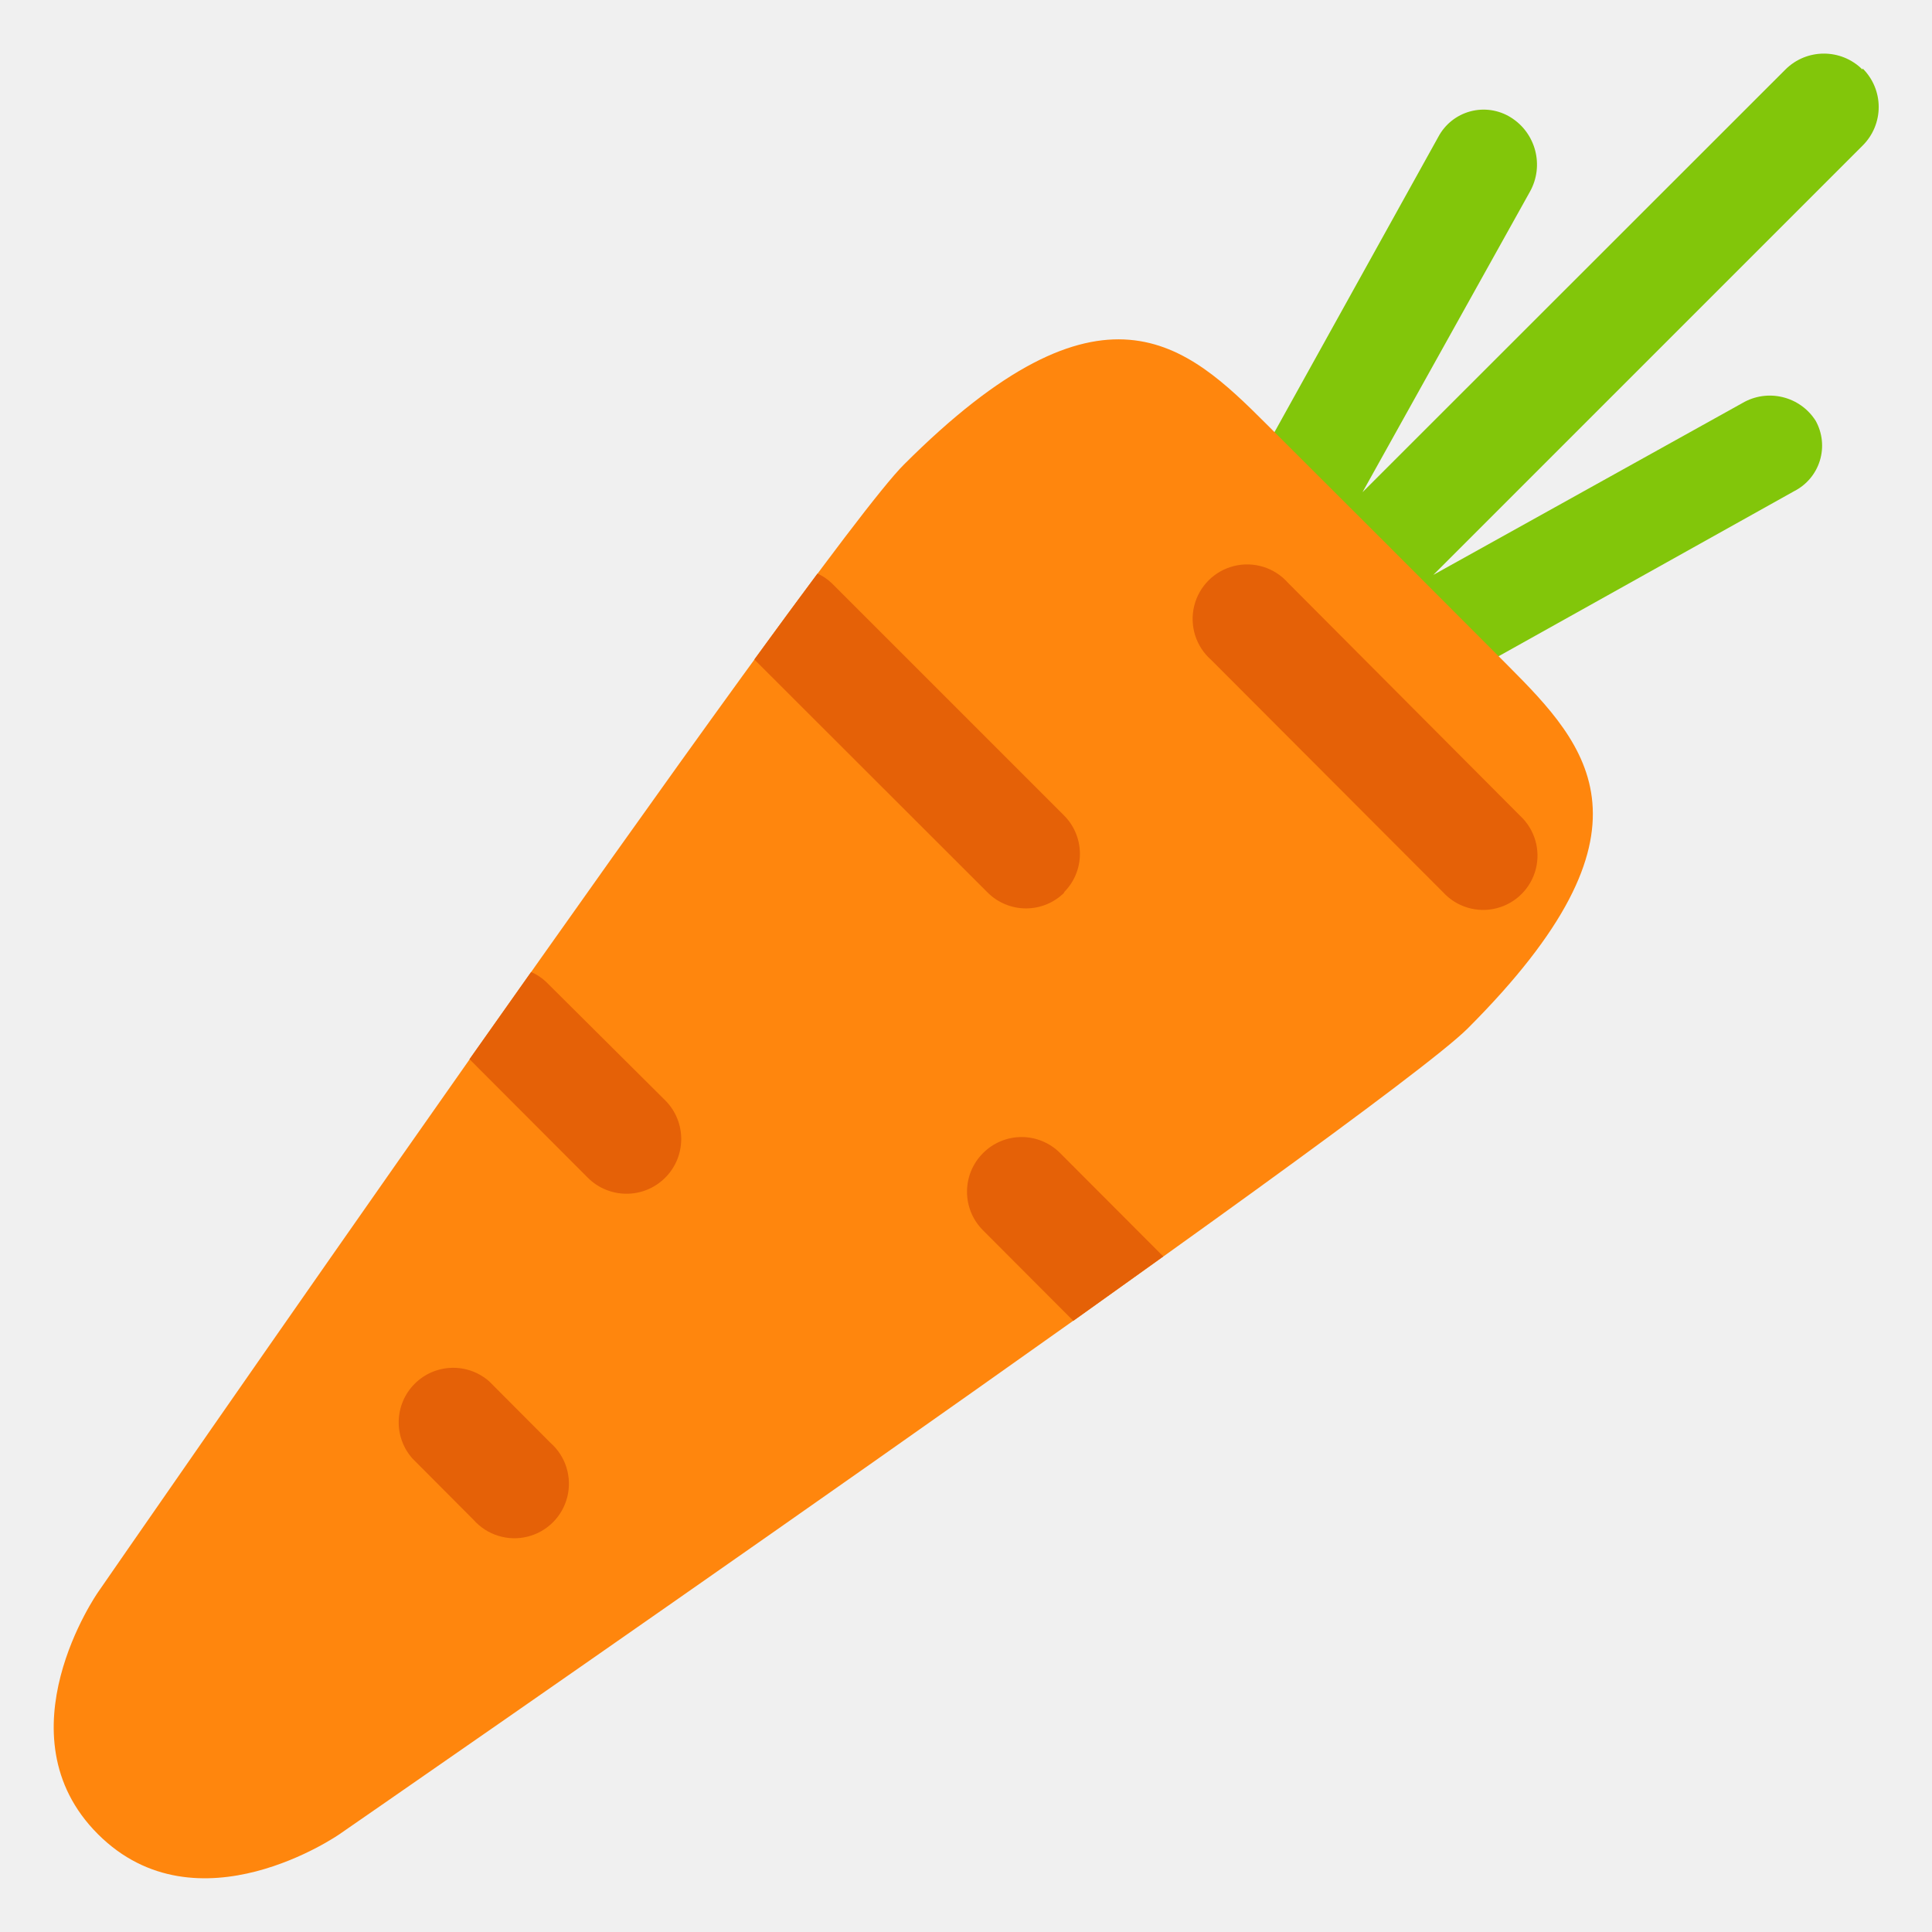
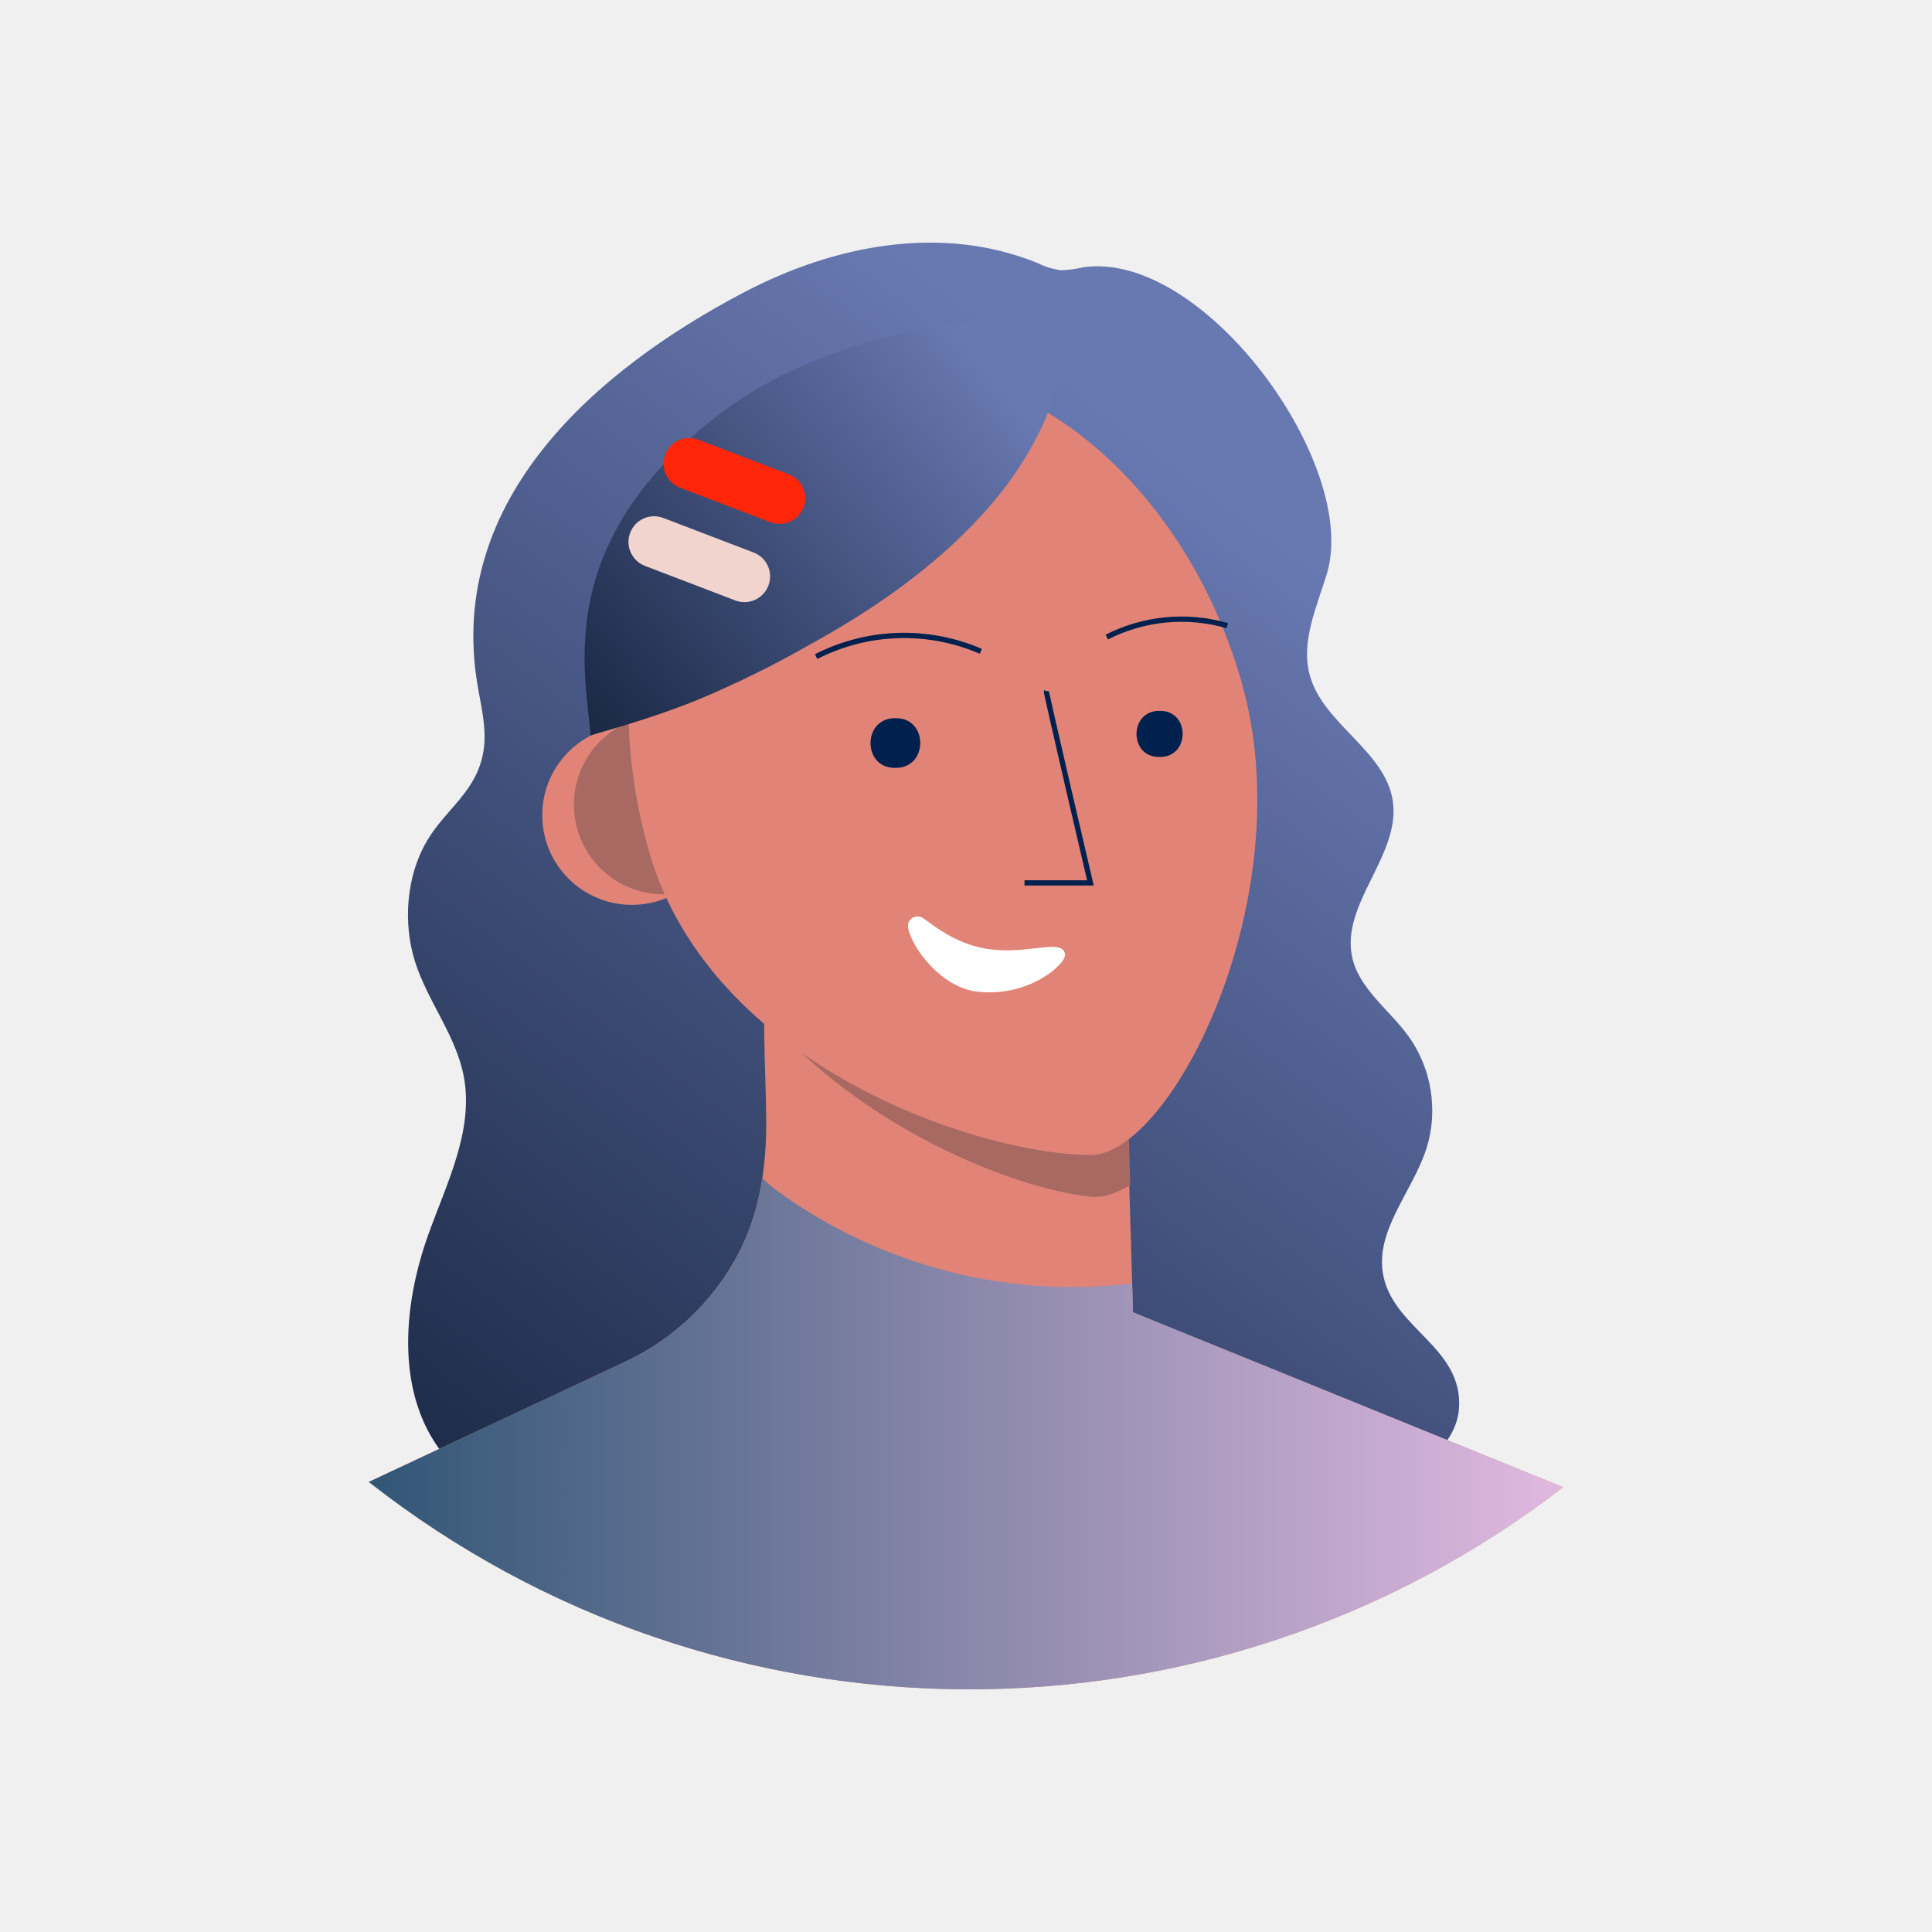
- <svg xmlns="http://www.w3.org/2000/svg" viewBox="0 0 90 90">
+ <svg xmlns="http://www.w3.org/2000/svg" xmlns:xlink="http://www.w3.org/1999/xlink" id="Layer_1" data-name="Layer 1" viewBox="0 0 366.34 366.34">
  <defs>
-     <style>.cls-1{fill:#82c60a;}.cls-2{fill:#ff860d;}.cls-3{fill:#e56107;}</style>
+     <style>.cls-1{fill:url(#linear-gradient);}.cls-2{fill:#e18477;}.cls-3{fill:#a76962;}.cls-4{fill:#00214e;}.cls-5{fill:url(#linear-gradient-2);}.cls-6{fill:none;stroke:#00214e;stroke-miterlimit:10;}.cls-7{fill:url(#linear-gradient-3);}.cls-8{fill:#ff2609;}.cls-9{fill:#f2d4cf;}.cls-10{fill:#fff;}</style>
+     <linearGradient id="linear-gradient" x1="87.83" y1="312.28" x2="245.56" y2="104.06" gradientUnits="userSpaceOnUse">
+       <stop offset="0" stop-color="#16243f" />
+       <stop offset="1" stop-color="#6878b1" />
+     </linearGradient>
+     <linearGradient id="linear-gradient-2" x1="103.72" y1="136.5" x2="185.85" y2="68.22" xlink:href="#linear-gradient" />
+     <linearGradient id="linear-gradient-3" x1="69.93" y1="271.9" x2="296.41" y2="271.9" gradientUnits="userSpaceOnUse">
+       <stop offset="0" stop-color="#315676" />
+       <stop offset="1" stop-color="#e1b9e0" />
+     </linearGradient>
  </defs>
-   <g id="carrot">
-     <g id="carrot-2" data-name="carrot">
-       <path class="cls-1" d="M86.76,3.24a2.54,2.54,0,0,0-3.59,0L63.47,22.93l7.8-14a2.59,2.59,0,0,0-.89-3.46A2.39,2.39,0,0,0,67,6.38L50.62,35.9a2.55,2.55,0,0,0-.28,1.46,2.21,2.21,0,0,0,.27,1.22,2.37,2.37,0,0,0,1.81,1.1h0A2.61,2.61,0,0,0,54,39.4L83.58,22.88a2.38,2.38,0,0,0,1-3.28,2.53,2.53,0,0,0-3.42-.82l-14.39,8,20-20a2.53,2.53,0,0,0,0-3.59m-27.91,28,.18-.33,0,0a1.11,1.11,0,0,0,.16.1Z" />
-       <path class="cls-2" d="M70.24,31l-5.62-5.63L59,19.76c-3.75-3.75-7.65-7.36-16.89,1.88C38.16,25.56,4.56,74.18,4.56,74.18s-4.63,6.63,0,11.26,11.26,0,11.26,0,48.62-33.6,52.55-37.53C77.61,38.67,74,34.77,70.24,31" />
-       <path class="cls-3" d="M25.45,45.75a2.33,2.33,0,0,0-.71-.47l-2.87,4.06,5.5,5.51A2.54,2.54,0,1,0,31,51.27Zm-2.66,18.6a2.54,2.54,0,0,0-3.58,3.59l2.85,2.86a2.54,2.54,0,1,0,3.58-3.59Zm23-10.63a2.54,2.54,0,0,0,0,3.59L50,61.53l4.19-3-4.81-4.82a2.53,2.53,0,0,0-3.58,0M70.81,38,60,27.15a2.54,2.54,0,1,0-3.58,3.59L67.23,41.57A2.53,2.53,0,1,0,70.81,38M49.56,41.57a2.53,2.53,0,0,0,0-3.59L38.74,27.16a2.35,2.35,0,0,0-.66-.44c-.88,1.18-1.87,2.53-2.94,4l0,0L46,41.57a2.53,2.53,0,0,0,3.59,0" />
-     </g>
-   </g>
+   <path class="cls-1" d="M188.53,287.7c-16.55,1.06-32.6.47-49,.19-18.65,0-40.88,4.86-54.85-11.39-9.66-11.24-8.5-28.29-3.52-42.25,3.51-9.83,8.72-19.88,6.78-30.14-1.47-7.77-6.85-14.22-9.24-21.75-2.33-7.34-1.67-16.32,2.31-23,3.63-6.12,9.47-9.29,10.68-17.05.66-4.26-.52-8.55-1.21-12.81-5.65-34.91,22.61-59.35,50.46-74,17.08-9,37.59-13.12,56-5.54a13.29,13.29,0,0,0,4.32,1.29,21.77,21.77,0,0,0,4.08-.56c22.9-3.38,52.56,37.46,46.24,58.17-1.92,6.27-4.94,12.77-3.24,19.11,2.51,9.34,14.29,14.3,15.75,23.86,1.58,10.31-9.95,19.54-7.68,29.73,1.34,6,7.05,9.92,10.67,14.93a24.17,24.17,0,0,1,4.47,13,23.68,23.68,0,0,1-1.15,8.52c-2.7,8.15-9.86,15.56-8.07,24,2.12,10,15,13.54,14.33,24.92-.37,6.08-5.7,10.79-11.33,13.1a76.62,76.62,0,0,1-12.48,3.54c-3.14.7-5.91.07-9.05.39-8.74.89-17.36,2.26-26.16,2.76C208,287.2,198.23,287.08,188.53,287.7Z" />
+   <path class="cls-2" d="M296.41,282a184.56,184.56,0,0,1-226.48-1l48.66-22.81a47.68,47.68,0,0,0,4.35-2.34l1.12-.7c.4-.25.79-.51,1.18-.78a46.54,46.54,0,0,0,14.67-16.47c4-7.55,5.32-15.89,5.38-24.39,0-5.72-.31-11.44-.37-17.17q-.06-4.76-.1-9.51l2,1,5.2,2.69,30.29,5.15,31.12,5.3.94,32,.47,15.87,11.47,4.67,9,3.64Z" />
+   <path class="cls-3" d="M214.32,224.69c-2.72,1.68-5.29,2.47-7.54,2.23-14.79-1.59-43.64-13.18-61.8-34.63q0-1.57-.06-3.15-.06-4.75-.1-9.51l2,1,5.2,2.69,30.29,5.15,31.12,5.3Z" />
+   <circle class="cls-2" cx="119.82" cy="154.58" r="17" />
+   <circle class="cls-3" cx="125.82" cy="152.58" r="17" />
+   <path class="cls-2" d="M235.36,129.11C247.1,169.8,222.16,219,206.82,219c-21,0-72-16.77-83.73-57.46S127,80.6,158,71.65,223.61,88.43,235.36,129.11Z" />
+   <path class="cls-4" d="M169.92,136.18c6.1,0,6.1,9.38,0,9.42h-.28c-6.1,0-6.1-9.37,0-9.42h.28Z" />
+   <path class="cls-4" d="M220,134.79c5.67,0,5.67,8.7,0,8.75h-.25c-5.66,0-5.66-8.71,0-8.75H220Z" />
+   <path class="cls-5" d="M198.08,79.8c-.12.27-.24.55-.37.83a67,67,0,0,1-11.44,16.91c-9.25,10.2-20.84,18.16-32.86,24.77a192.39,192.39,0,0,1-21.48,10.54c-10.63,4.23-19.64,6.34-19.93,6.64-.93-11.89-7.43-36.83,24.82-61.25,26-19.67,63.69-18.13,63.69-18.13C200.39,67.52,201,73,198.08,79.8Z" />
+   <path class="cls-6" d="M198.4,131c-.08.35,8.36,36.41,8.36,36.41h-12.5" />
+   <path class="cls-6" d="M209.86,120.8a31.18,31.18,0,0,1,22.85-2.16" />
+   <path class="cls-6" d="M154.75,124.5a36.68,36.68,0,0,1,31.23-1" />
+   <path class="cls-7" d="M296.41,282a184.56,184.56,0,0,1-226.48-1l48.66-22.81a46.83,46.83,0,0,0,6.65-3.82c.64-.44,1.28-.9,1.89-1.38a46.35,46.35,0,0,0,12.78-15.09,44.69,44.69,0,0,0,4.64-14.48,28.66,28.66,0,0,0,2.22,1.94,95.14,95.14,0,0,0,19.82,11.26,99,99,0,0,0,10.46,3.69,93.52,93.52,0,0,0,33,3.49c1.54-.12,3.09-.27,4.63-.38l.15,5.08v.33l12.1,4.92Z" />
+   <rect class="cls-8" x="125.22" y="86.33" width="28.06" height="9.73" rx="4.86" transform="translate(41.79 -43.74) rotate(20.94)" />
+   <rect class="cls-9" x="118.57" y="101.17" width="28.06" height="9.73" rx="4.86" transform="translate(46.65 -40.39) rotate(20.94)" />
+   <path class="cls-10" d="M172.41,174.65a1.85,1.85,0,0,1,2.68-.51c2.08,1.47,5.88,4.56,11.28,5.64,7.36,1.46,13.75-1.48,15.27.42.86,1.07-.19,2.37-2.2,4.05a19.74,19.74,0,0,1-14.86,3.68c-7.08-1.32-12.4-9.53-12.4-12.43A1.66,1.66,0,0,1,172.41,174.65Z" />
</svg>
